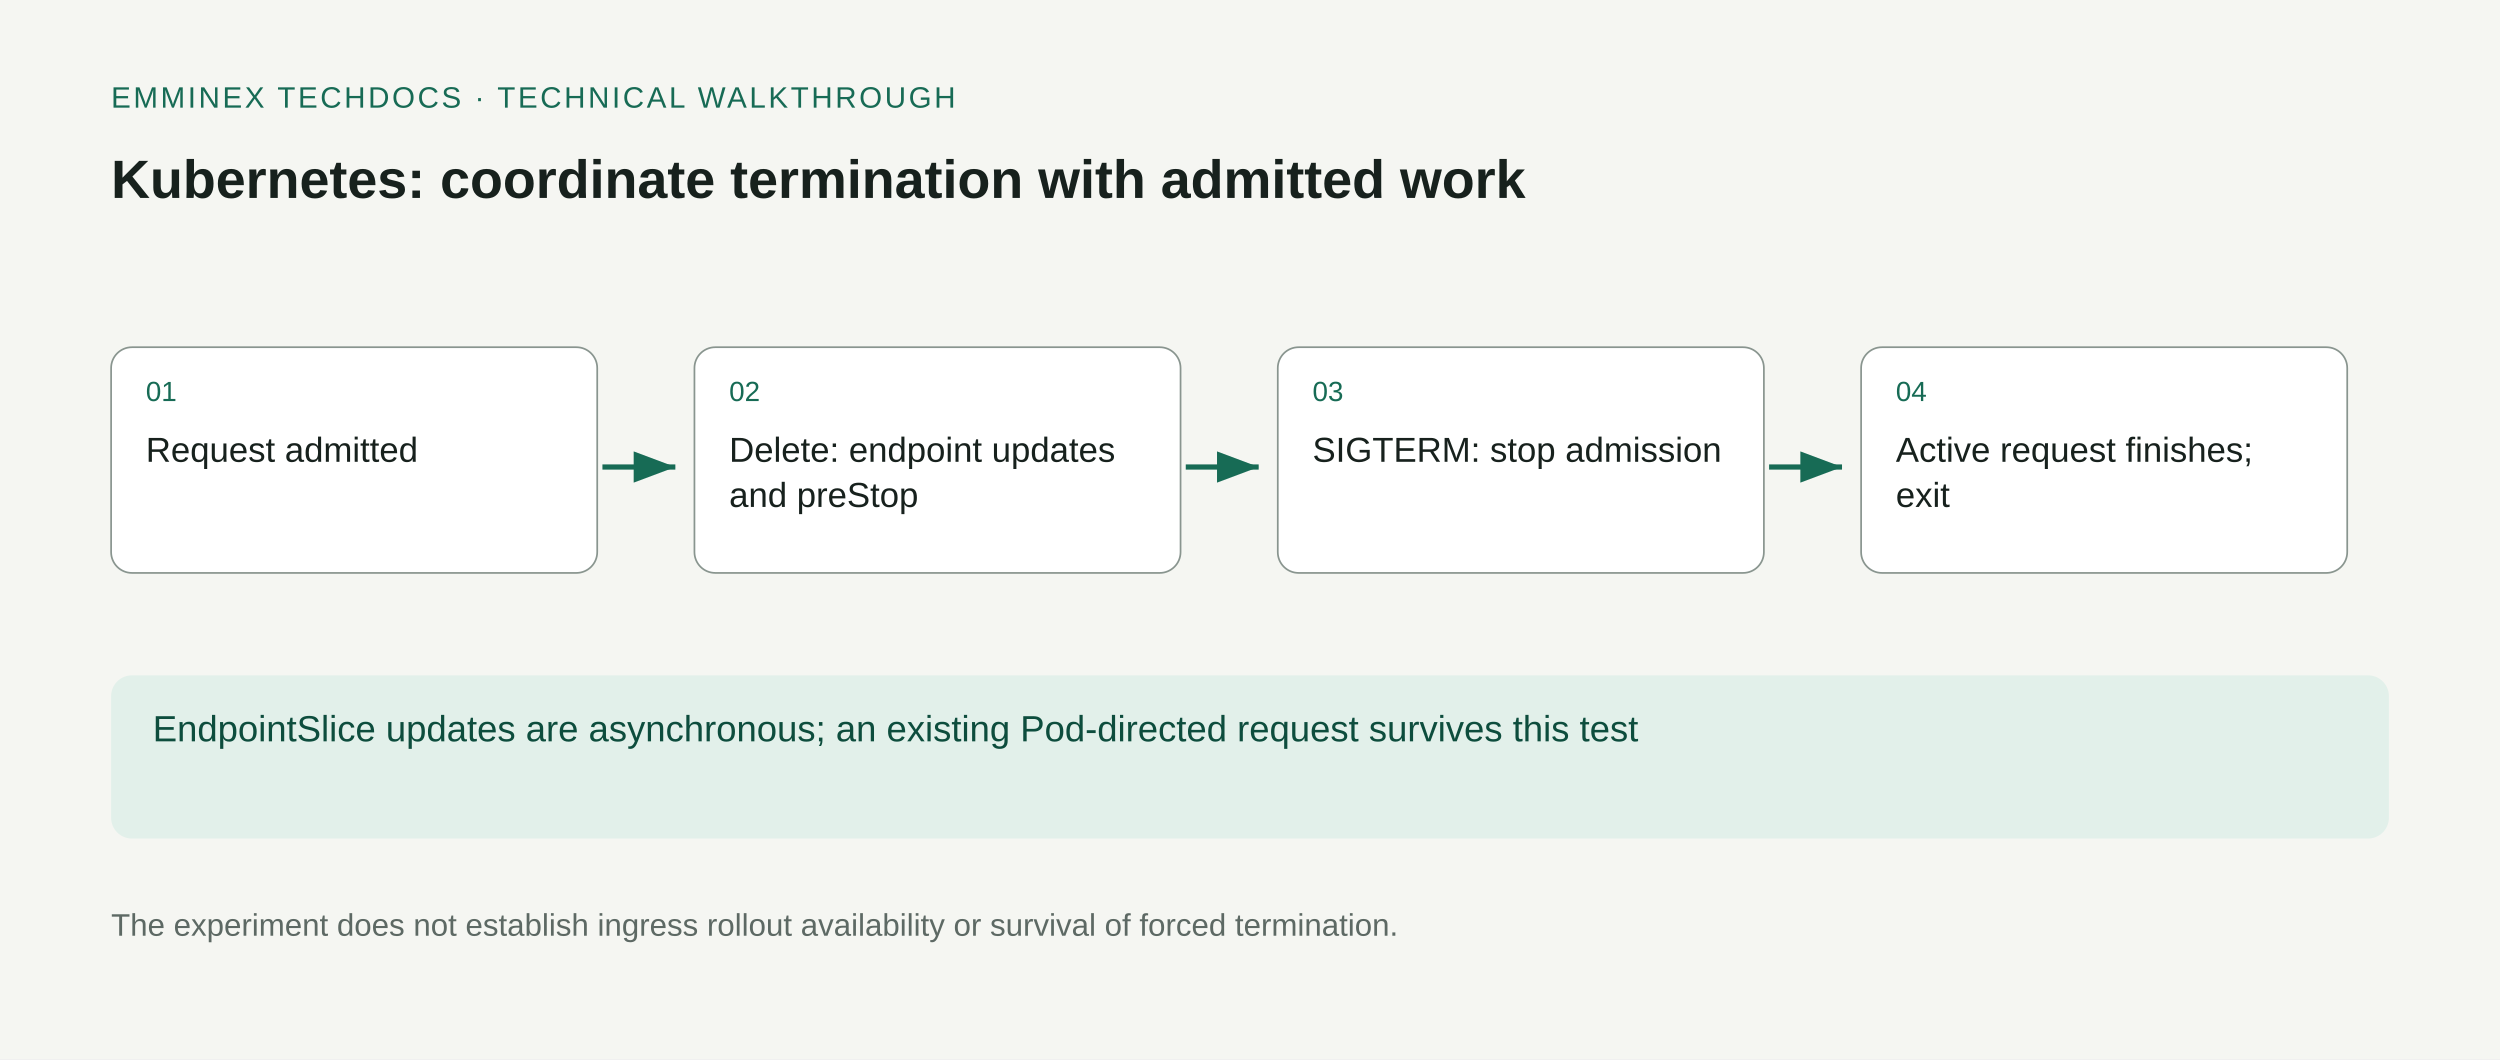
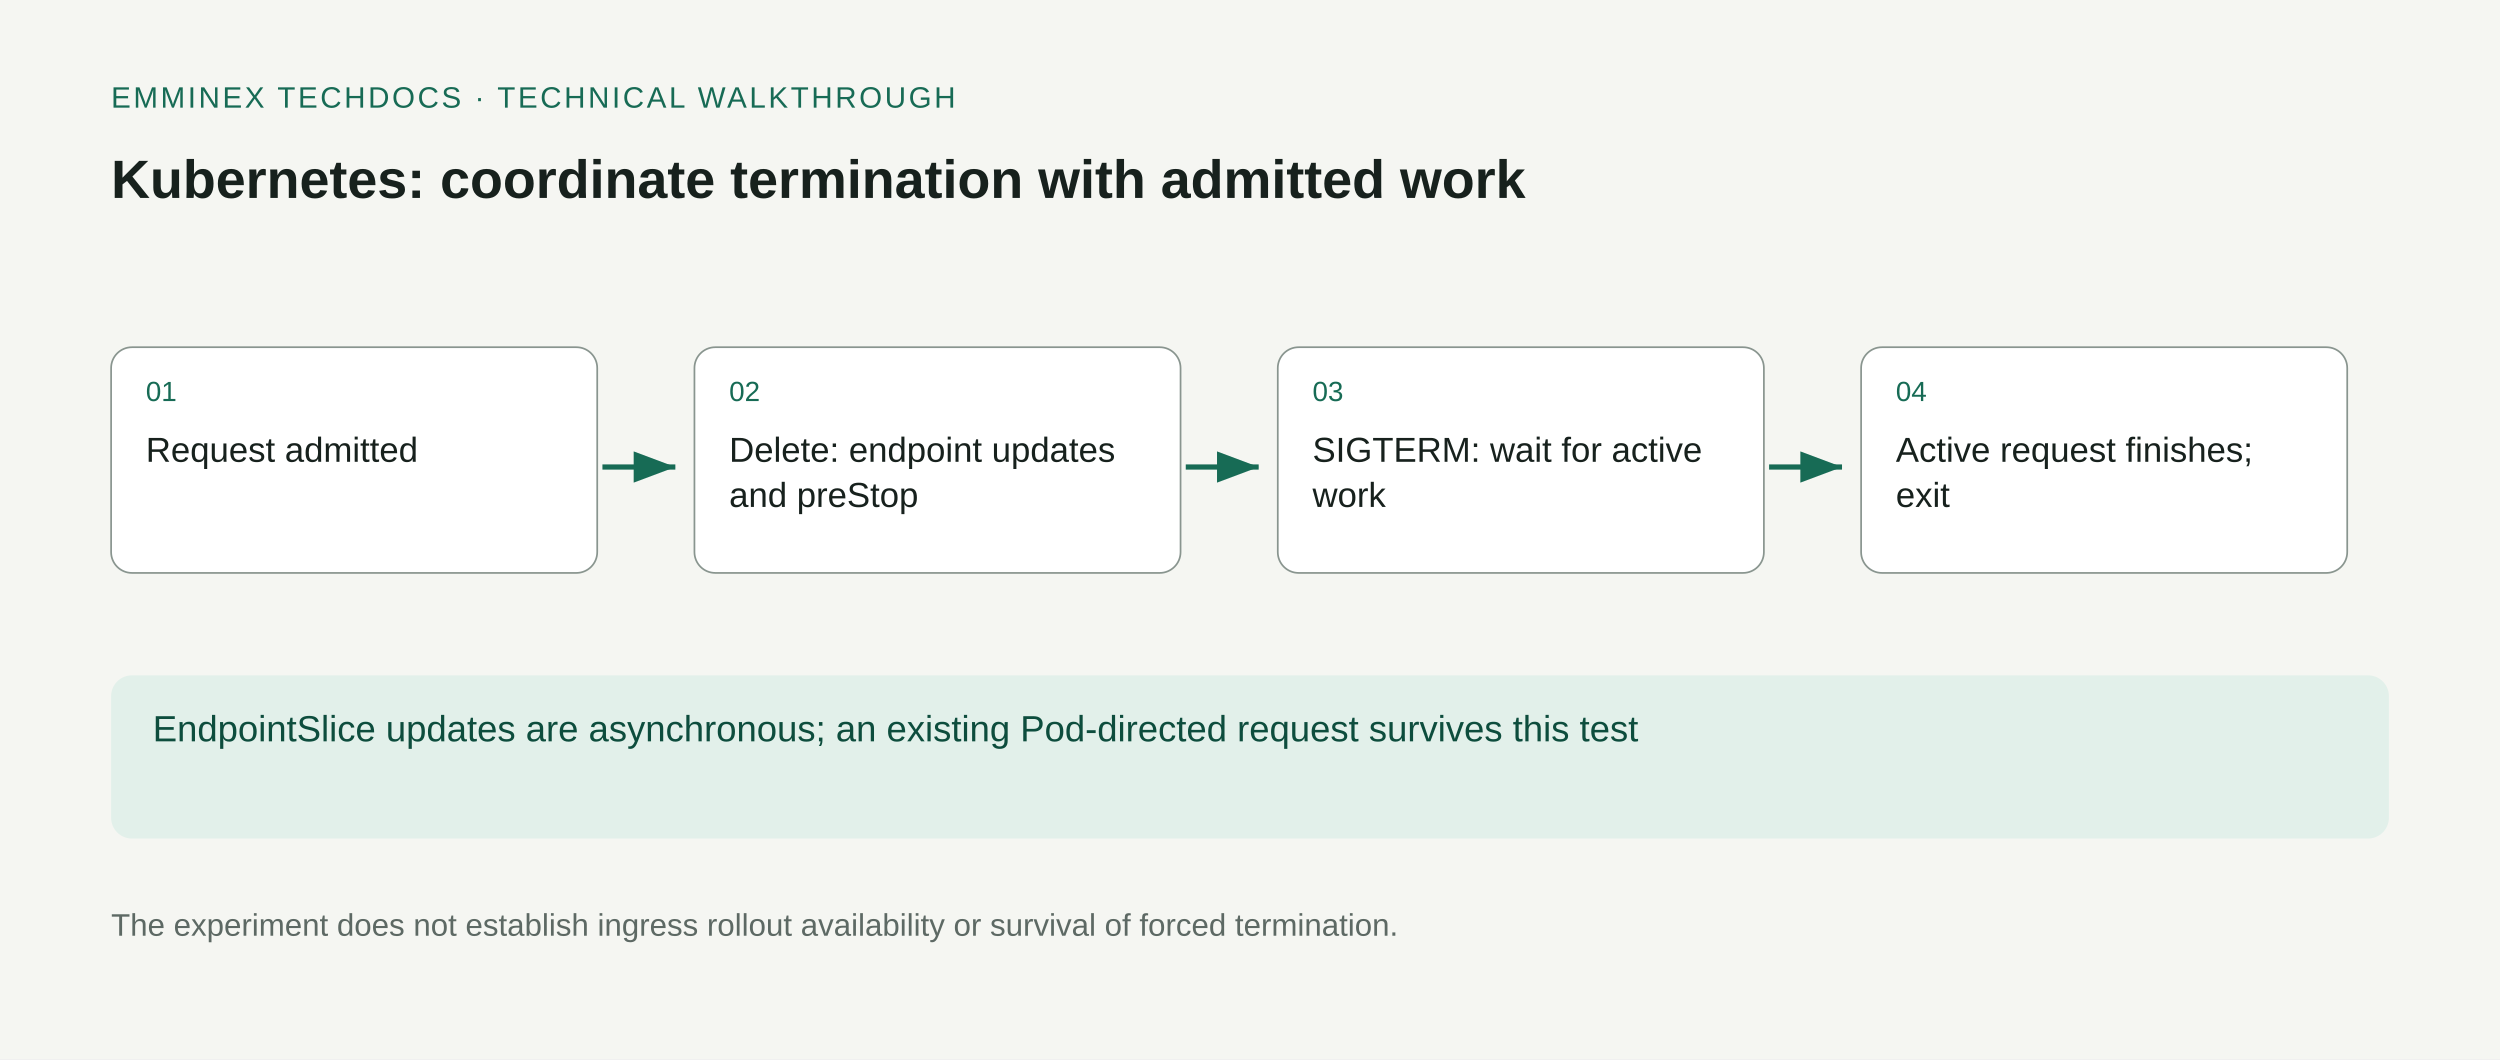
<svg xmlns="http://www.w3.org/2000/svg" width="1440" height="610" viewBox="0 0 1440 610" role="img" aria-labelledby="title desc">
  <defs>
    <marker id="arrow" markerWidth="10" markerHeight="10" refX="8" refY="3" orient="auto">
      <path d="M0,0 L8,3 L0,6" fill="#176B55" />
    </marker>
  </defs>
  <rect width="1440" height="610" fill="#F5F6F2" />
  <g font-family="Arial,Helvetica,sans-serif">
    <text x="64" y="62" font-size="17" fill="#176B55" letter-spacing="1.5">EMMINEX TECHDOCS · TECHNICAL WALKTHROUGH</text>
    <text x="64" y="114" font-size="31" font-weight="600" fill="#17211D">Kubernetes: coordinate termination with admitted work</text>
    <rect x="64" y="200" width="280" height="130" rx="12" fill="#FFFFFF" stroke="#89958F" />
    <text x="84" y="231" font-size="16" fill="#176B55">01</text>
    <text x="84" y="266" font-size="20" fill="#17211D">Request admitted</text>
    <line x1="347" y1="269" x2="389" y2="269" stroke="#176B55" stroke-width="3" marker-end="url(#arrow)" />
    <rect x="400" y="200" width="280" height="130" rx="12" fill="#FFFFFF" stroke="#89958F" />
    <text x="420" y="231" font-size="16" fill="#176B55">02</text>
    <text x="420" y="266" font-size="20" fill="#17211D">Delete: endpoint updates</text>
    <text x="420" y="292" font-size="20" fill="#17211D">and preStop</text>
    <line x1="683" y1="269" x2="725" y2="269" stroke="#176B55" stroke-width="3" marker-end="url(#arrow)" />
    <rect x="736" y="200" width="280" height="130" rx="12" fill="#FFFFFF" stroke="#89958F" />
    <text x="756" y="231" font-size="16" fill="#176B55">03</text>
-     <text x="756" y="266" font-size="20" fill="#17211D">SIGTERM: stop admission</text>
+     <text x="756" y="266" font-size="20" fill="#17211D">SIGTERM: wait for active</text>
+     <text x="756" y="292" font-size="20" fill="#17211D">work</text>
    <line x1="1019" y1="269" x2="1061" y2="269" stroke="#176B55" stroke-width="3" marker-end="url(#arrow)" />
    <rect x="1072" y="200" width="280" height="130" rx="12" fill="#FFFFFF" stroke="#89958F" />
    <text x="1092" y="231" font-size="16" fill="#176B55">04</text>
    <text x="1092" y="266" font-size="20" fill="#17211D">Active request finishes;</text>
    <text x="1092" y="292" font-size="20" fill="#17211D">exit</text>
    <rect x="64" y="389" width="1312" height="94" rx="12" fill="#E2F0EA" />
    <text x="88" y="427" font-size="21" fill="#0D4D3D">EndpointSlice updates are asynchronous; an existing Pod-directed request survives this test</text>
    <text x="64" y="539" font-size="18" fill="#5D6964">The experiment does not establish ingress rollout availability or survival of forced termination.</text>
  </g>
</svg>
